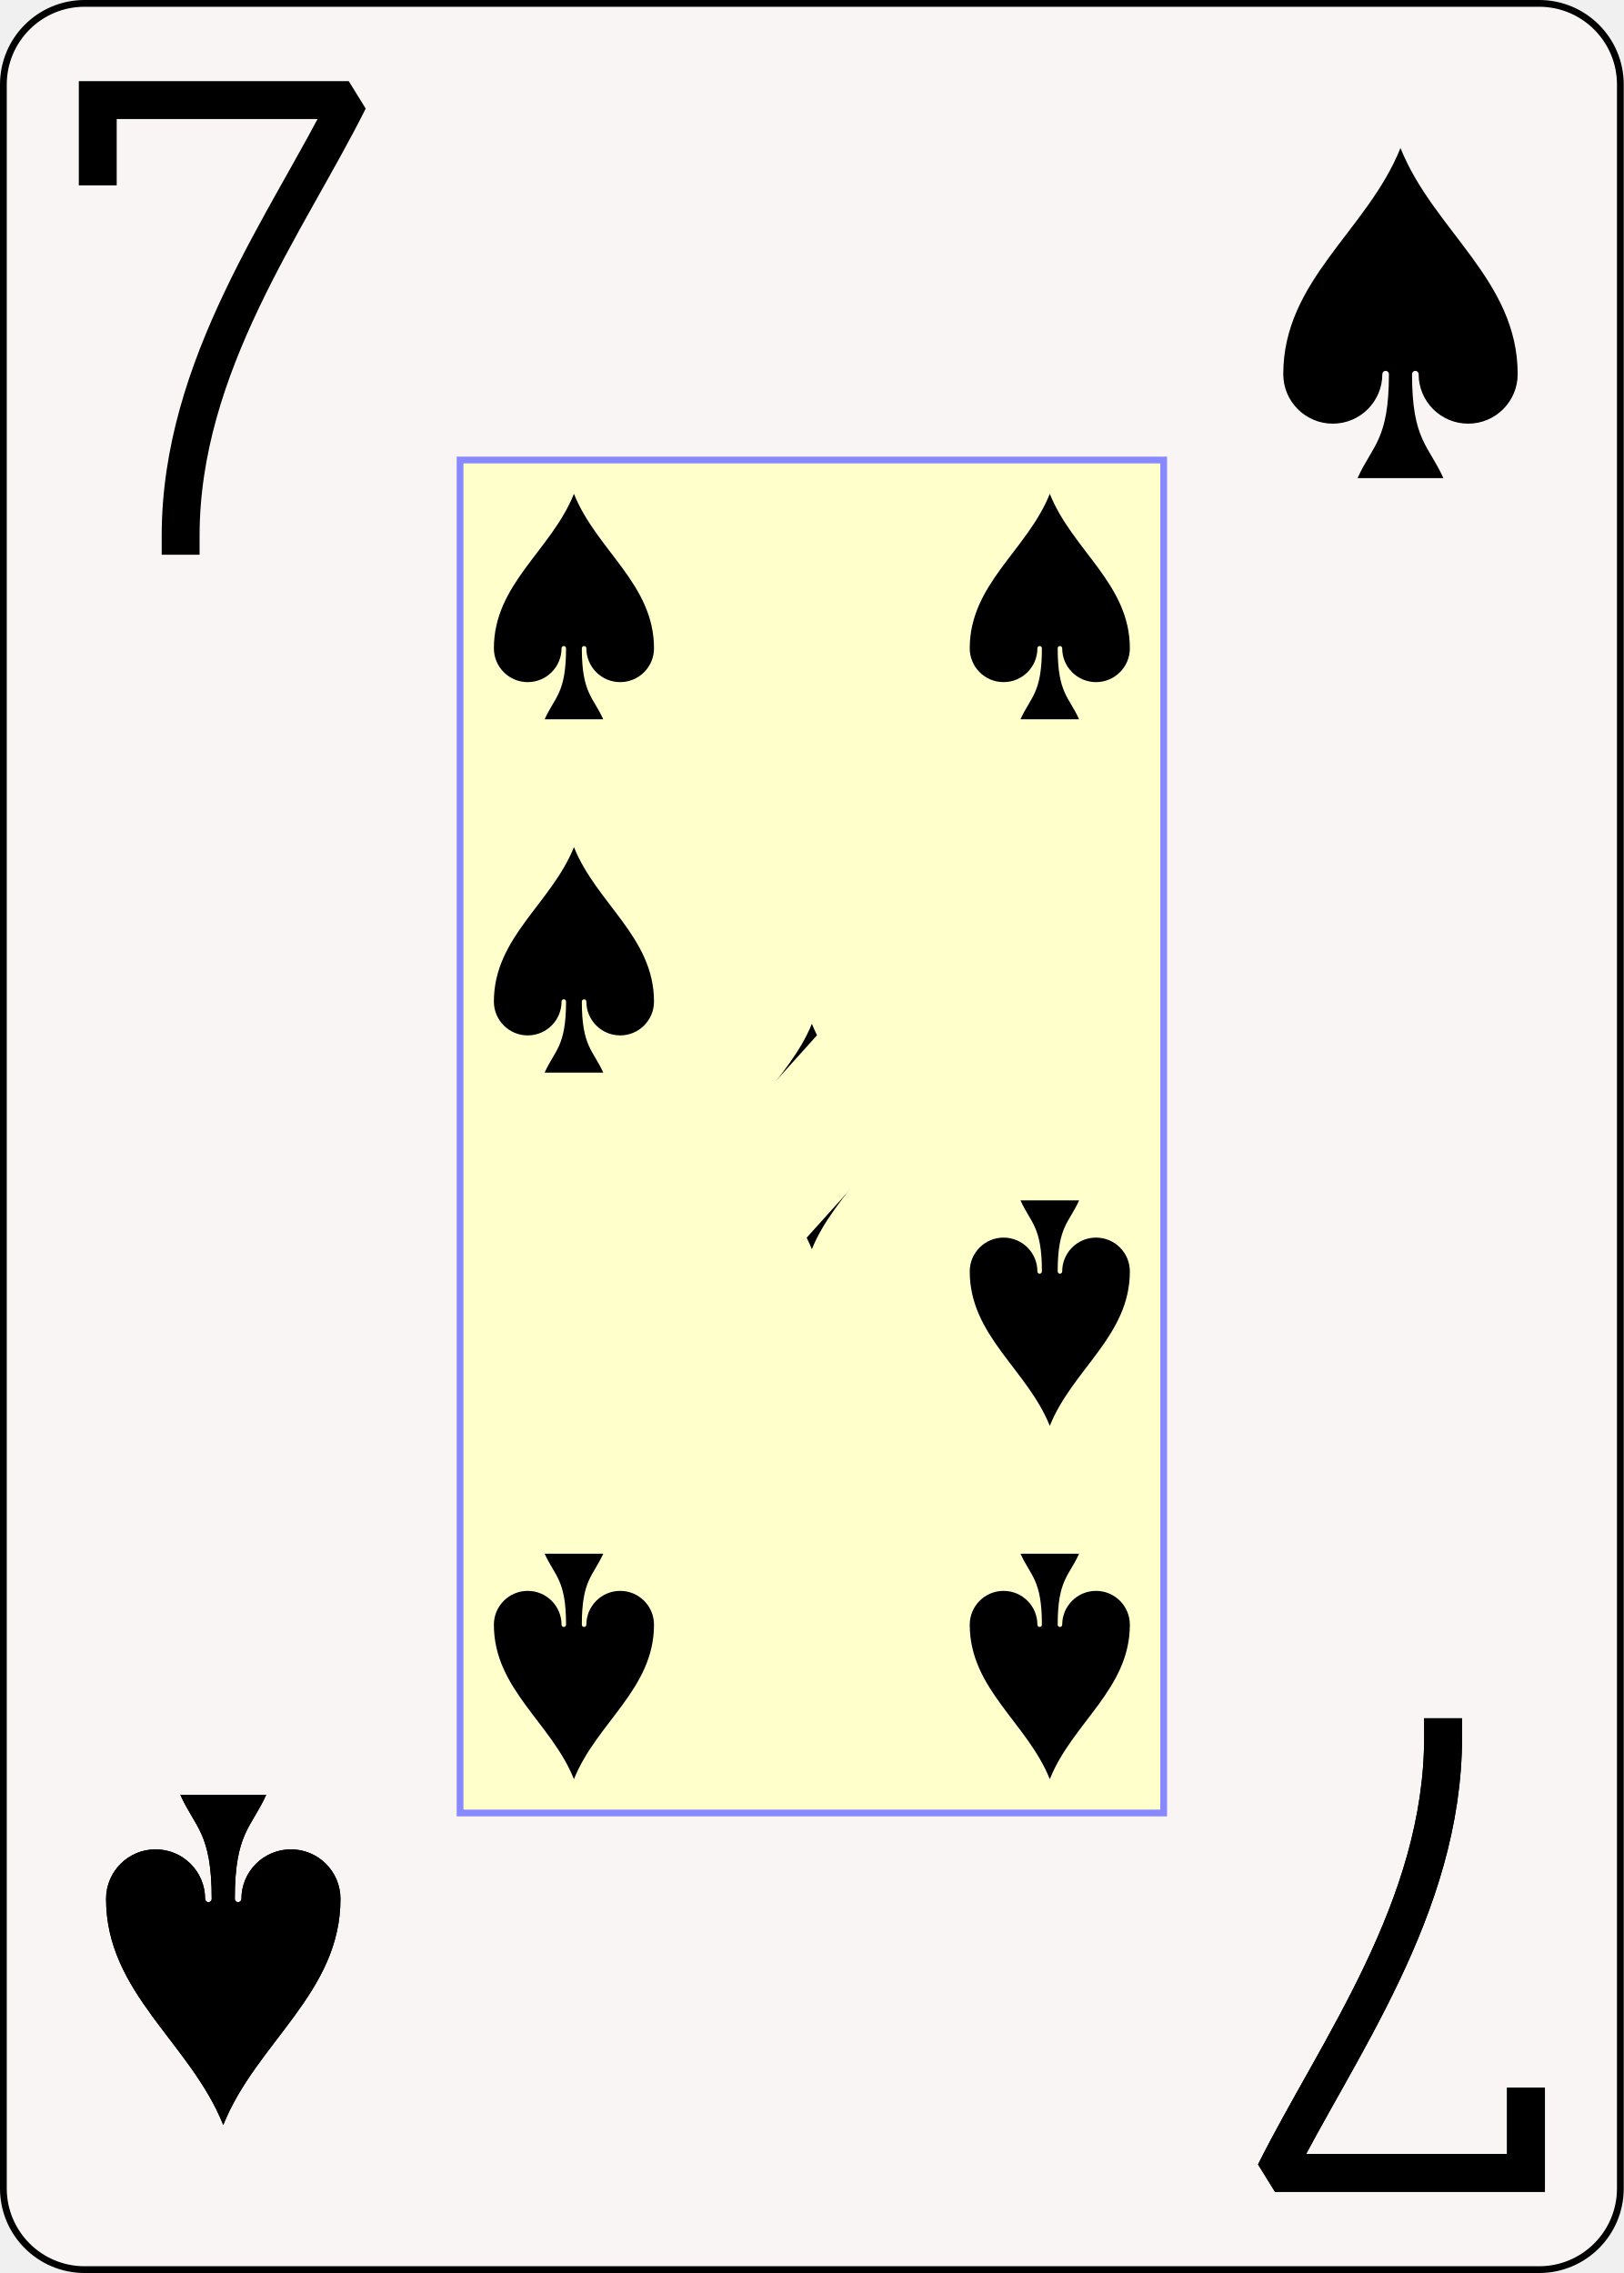
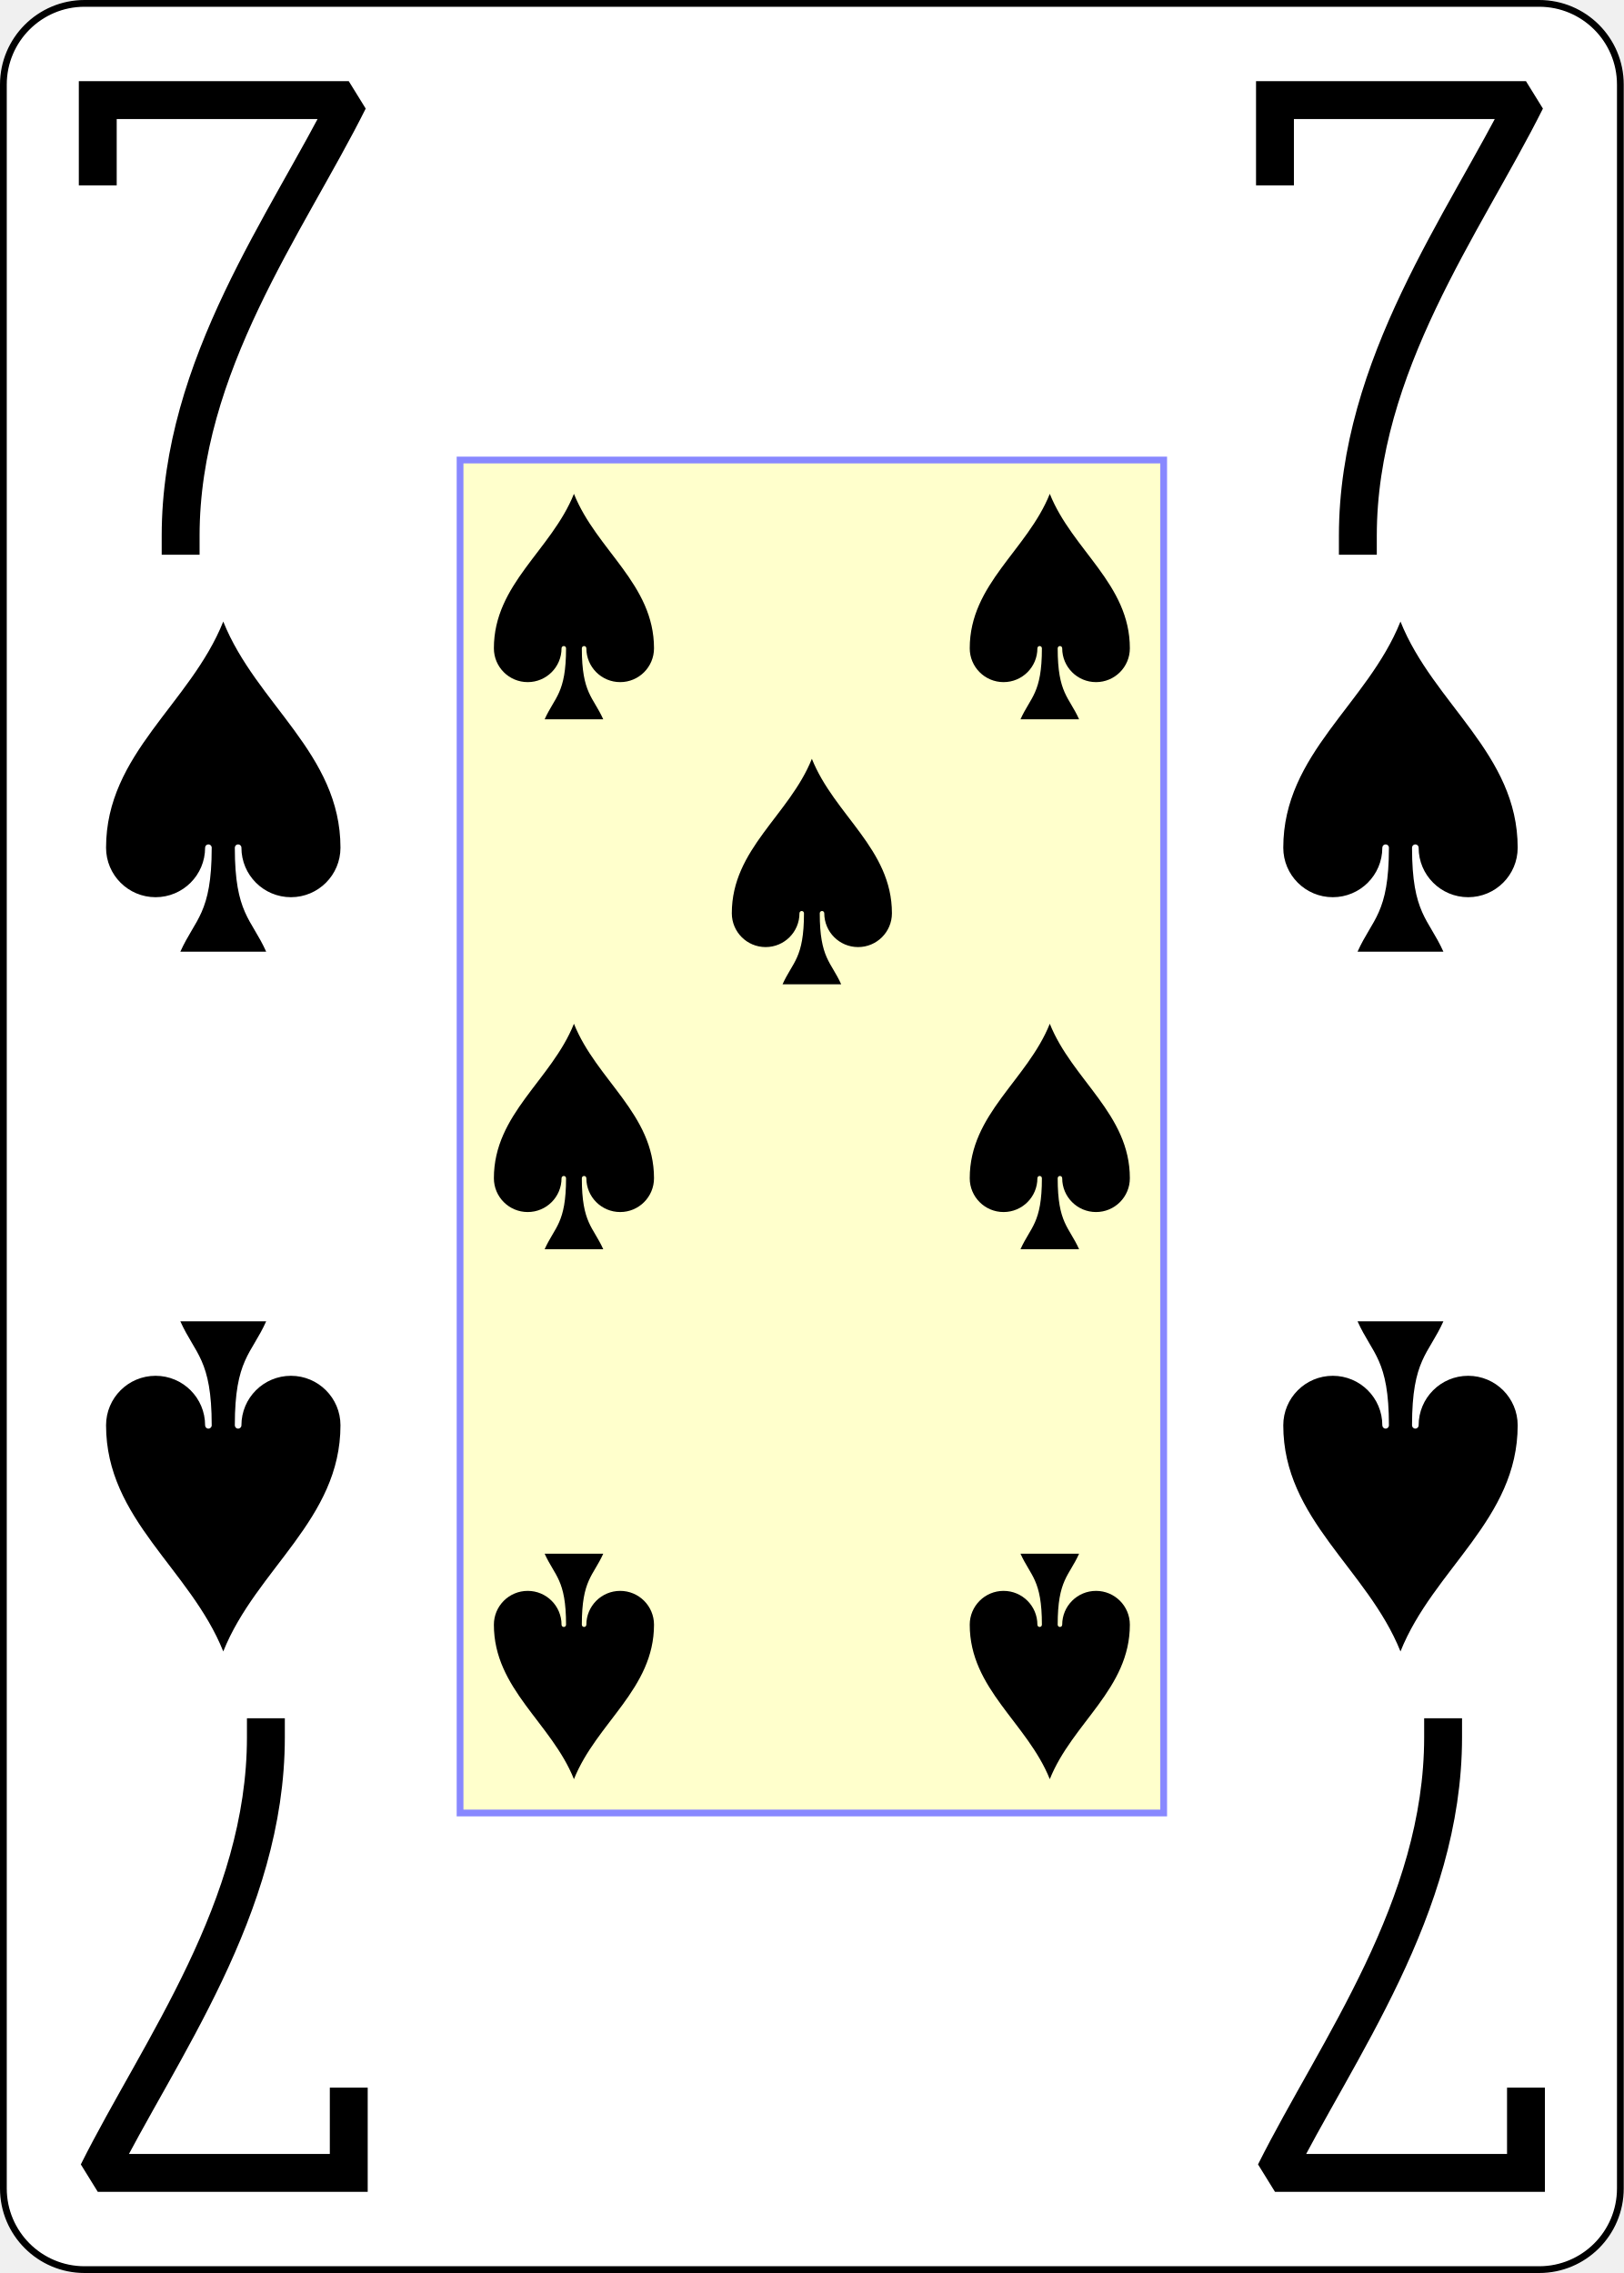
<svg xmlns="http://www.w3.org/2000/svg" xmlns:xlink="http://www.w3.org/1999/xlink" class="card" face="7S" height="3.5in" preserveAspectRatio="none" viewBox="-120 -168 240 336" width="2.5in">
-   <clipPath id="QS" clipPathUnits="objectBoundingBox">
-     <path d="M0 -0.103v1.2h0.58l-0.18 -0.5l0.18 -0.2l-0.18 -0.5z" />
-   </clipPath>
  <defs>
    <symbol id="SS7" viewBox="-600 -600 1200 1200" preserveAspectRatio="xMinYMid">
-       <rect x="-500" y="-500" width="1000" height="1000" opacity="0" />
      <path d="M0 -500C100 -250 355 -100 355 185A150 150 0 0 1 55 185A10 10 0 0 0 35 185C35 385 85 400 130 500L-130 500C-85 400 -35 385 -35 185A10 10 0 0 0 -55 185A150 150 0 0 1 -355 185C-355 -100 -100 -250 0 -500Z" fill="black" />
    </symbol>
    <symbol id="VS7" viewBox="-500 -500 1000 1000" preserveAspectRatio="xMinYMid">
      <path d="M-265 -320L-265 -460L265 -460C135 -200 -90 100 -90 460" stroke="black" stroke-width="80" stroke-linecap="square" stroke-miterlimit="1.5" fill="none" />
    </symbol>
    <rect id="XS7" width="104" height="200" x="-52" y="-100" />
  </defs>
-   <rect width="239" height="335" x="-119.5" y="-167.5" rx="12" ry="12" fill="#f9f5f5" stroke="black" />
+   <rect width="239" height="335" x="-119.5" y="-167.5" rx="12" ry="12" fill="white" stroke="black" />
  <use xlink:href="#XS7" width="104" height="200" stroke="#88f" fill="#FFC" />
  <use xlink:href="#VS7" height="70" width="70" x="-122" y="-156" />
-   <use xlink:href="#SS7" height="58.558" width="58.558" x="57.721" y="-151" />
-   <use xlink:href="#SS7" height="40" width="40" x="-55.167" y="-98.334" clip-path="url(#QS)" />
-   <use xlink:href="#SS7" height="40" width="40" x="15.167" y="-98.334" clip-path="url(#QS)" />
-   <use xlink:href="#SS7" height="40" width="40" x="-55.167" y="-46.111" clip-path="url(#QS)" />
-   <use xlink:href="#SS7" height="40" width="40" x="-55.167" y="58.334" clip-path="url(#QS)" />
-   <use xlink:href="#SS7" height="40" width="40" x="15.167" y="58.334" clip-path="url(#QS)" />
-   <use xlink:href="#SS7" height="40" width="40" x="15.167" y="6.111" clip-path="url(#QS)" />
-   <use xlink:href="#SS7" height="40" width="40" x="-20" y="-20" clip-path="url(#QS)" />
+   <use xlink:href="#VS7" height="70" width="70" x="52" y="-156" />
+   <use xlink:href="#SS7" height="58.558" width="58.558" x="-116.279" y="-81" />
+   <use xlink:href="#SS7" height="58.558" width="58.558" x="57.721" y="-81" />
+   <use xlink:href="#SS7" height="40" width="40" x="-55.167" y="-98.334" />
+   <use xlink:href="#SS7" height="40" width="40" x="15.167" y="-98.334" />
+   <use xlink:href="#SS7" height="40" width="40" x="-55.167" y="-20" />
+   <use xlink:href="#SS7" height="40" width="40" x="15.167" y="-20" />
+   <use xlink:href="#SS7" height="40" width="40" x="-20" y="-59.167" />
  <g transform="rotate(180)">
    <use xlink:href="#VS7" height="70" width="70" x="-122" y="-156" />
-     <use xlink:href="#SS7" height="58.558" width="58.558" x="57.721" y="-151" />
-     <use xlink:href="#VS7" height="70" width="70" x="-122" y="-156" />
-     <use xlink:href="#SS7" height="58.558" width="58.558" x="57.721" y="-151" />
-     <use xlink:href="#SS7" height="40" width="40" x="-55.167" y="-98.334" clip-path="url(#QS)" />
-     <use xlink:href="#SS7" height="40" width="40" x="15.167" y="-98.334" clip-path="url(#QS)" />
-     <use xlink:href="#SS7" height="40" width="40" x="-55.167" y="-46.111" clip-path="url(#QS)" />
-     <use xlink:href="#SS7" height="40" width="40" x="-55.167" y="58.334" clip-path="url(#QS)" />
-     <use xlink:href="#SS7" height="40" width="40" x="15.167" y="58.334" clip-path="url(#QS)" />
-     <use xlink:href="#SS7" height="40" width="40" x="15.167" y="6.111" clip-path="url(#QS)" />
-     <use xlink:href="#SS7" height="40" width="40" x="-20" y="-20" clip-path="url(#QS)" />
+     <use xlink:href="#VS7" height="70" width="70" x="52" y="-156" />
+     <use xlink:href="#SS7" height="58.558" width="58.558" x="-116.279" y="-81" />
+     <use xlink:href="#SS7" height="58.558" width="58.558" x="57.721" y="-81" />
+     <use xlink:href="#SS7" height="40" width="40" x="-55.167" y="-98.334" />
+     <use xlink:href="#SS7" height="40" width="40" x="15.167" y="-98.334" />
  </g>
</svg>
